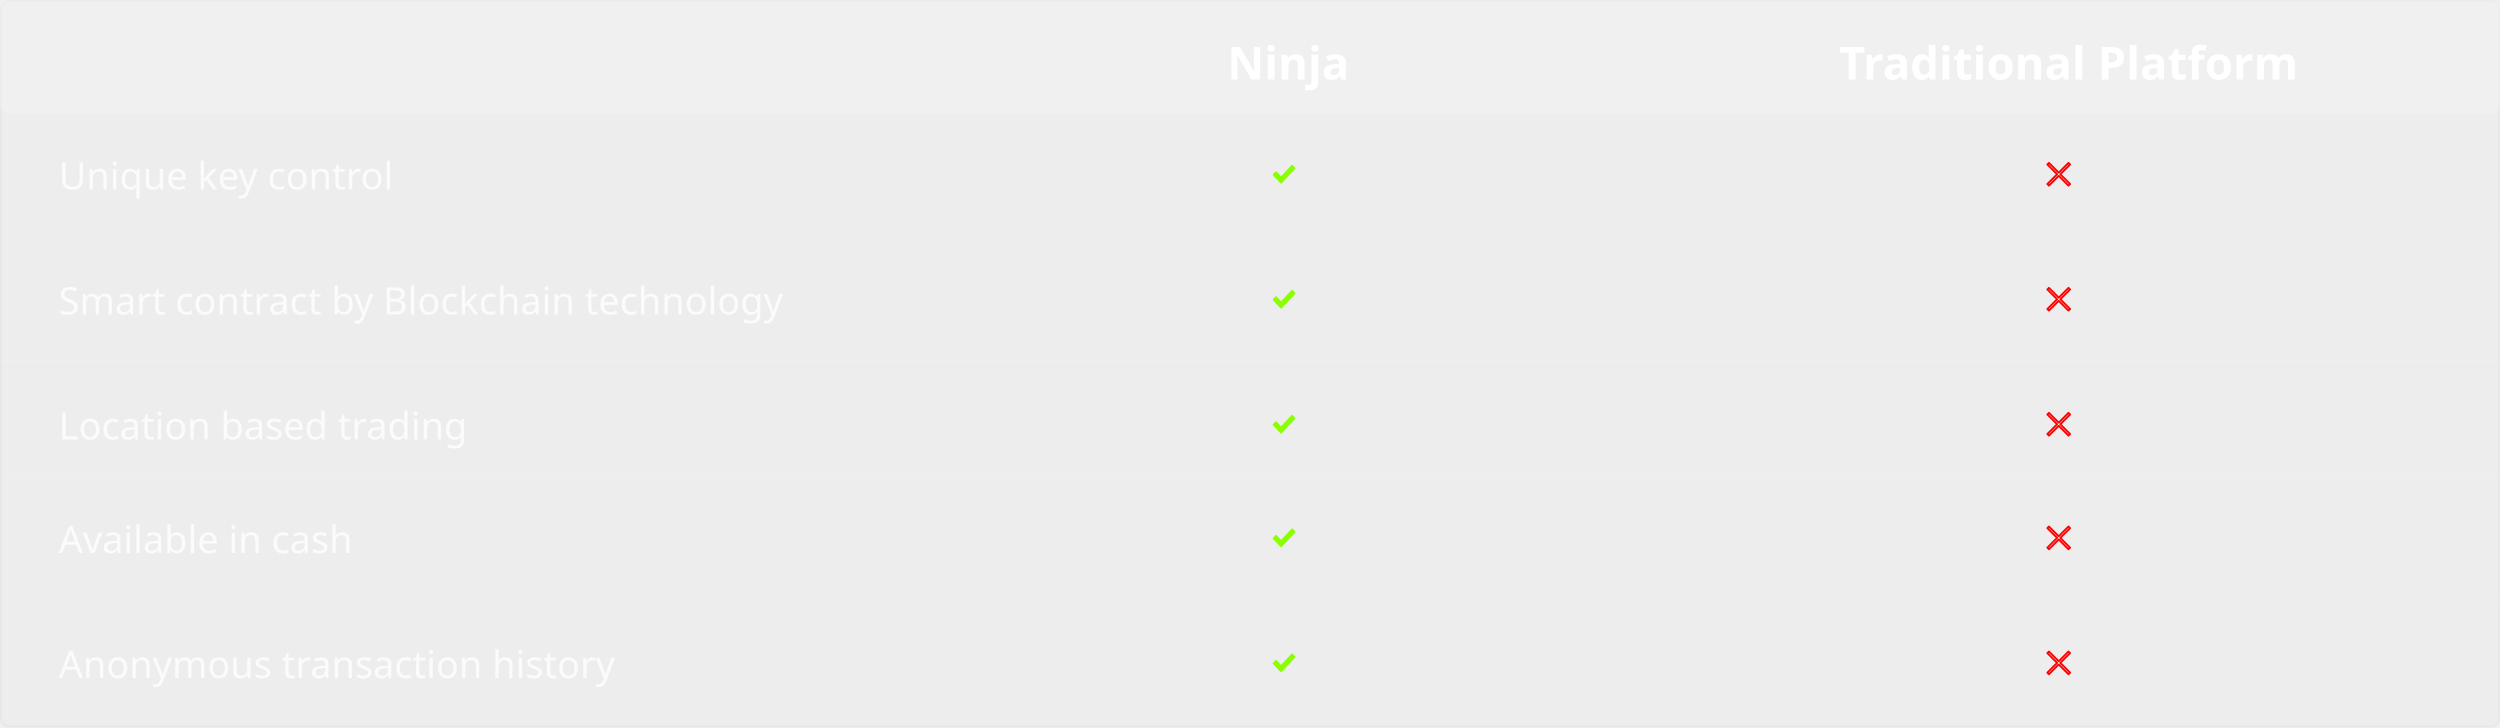
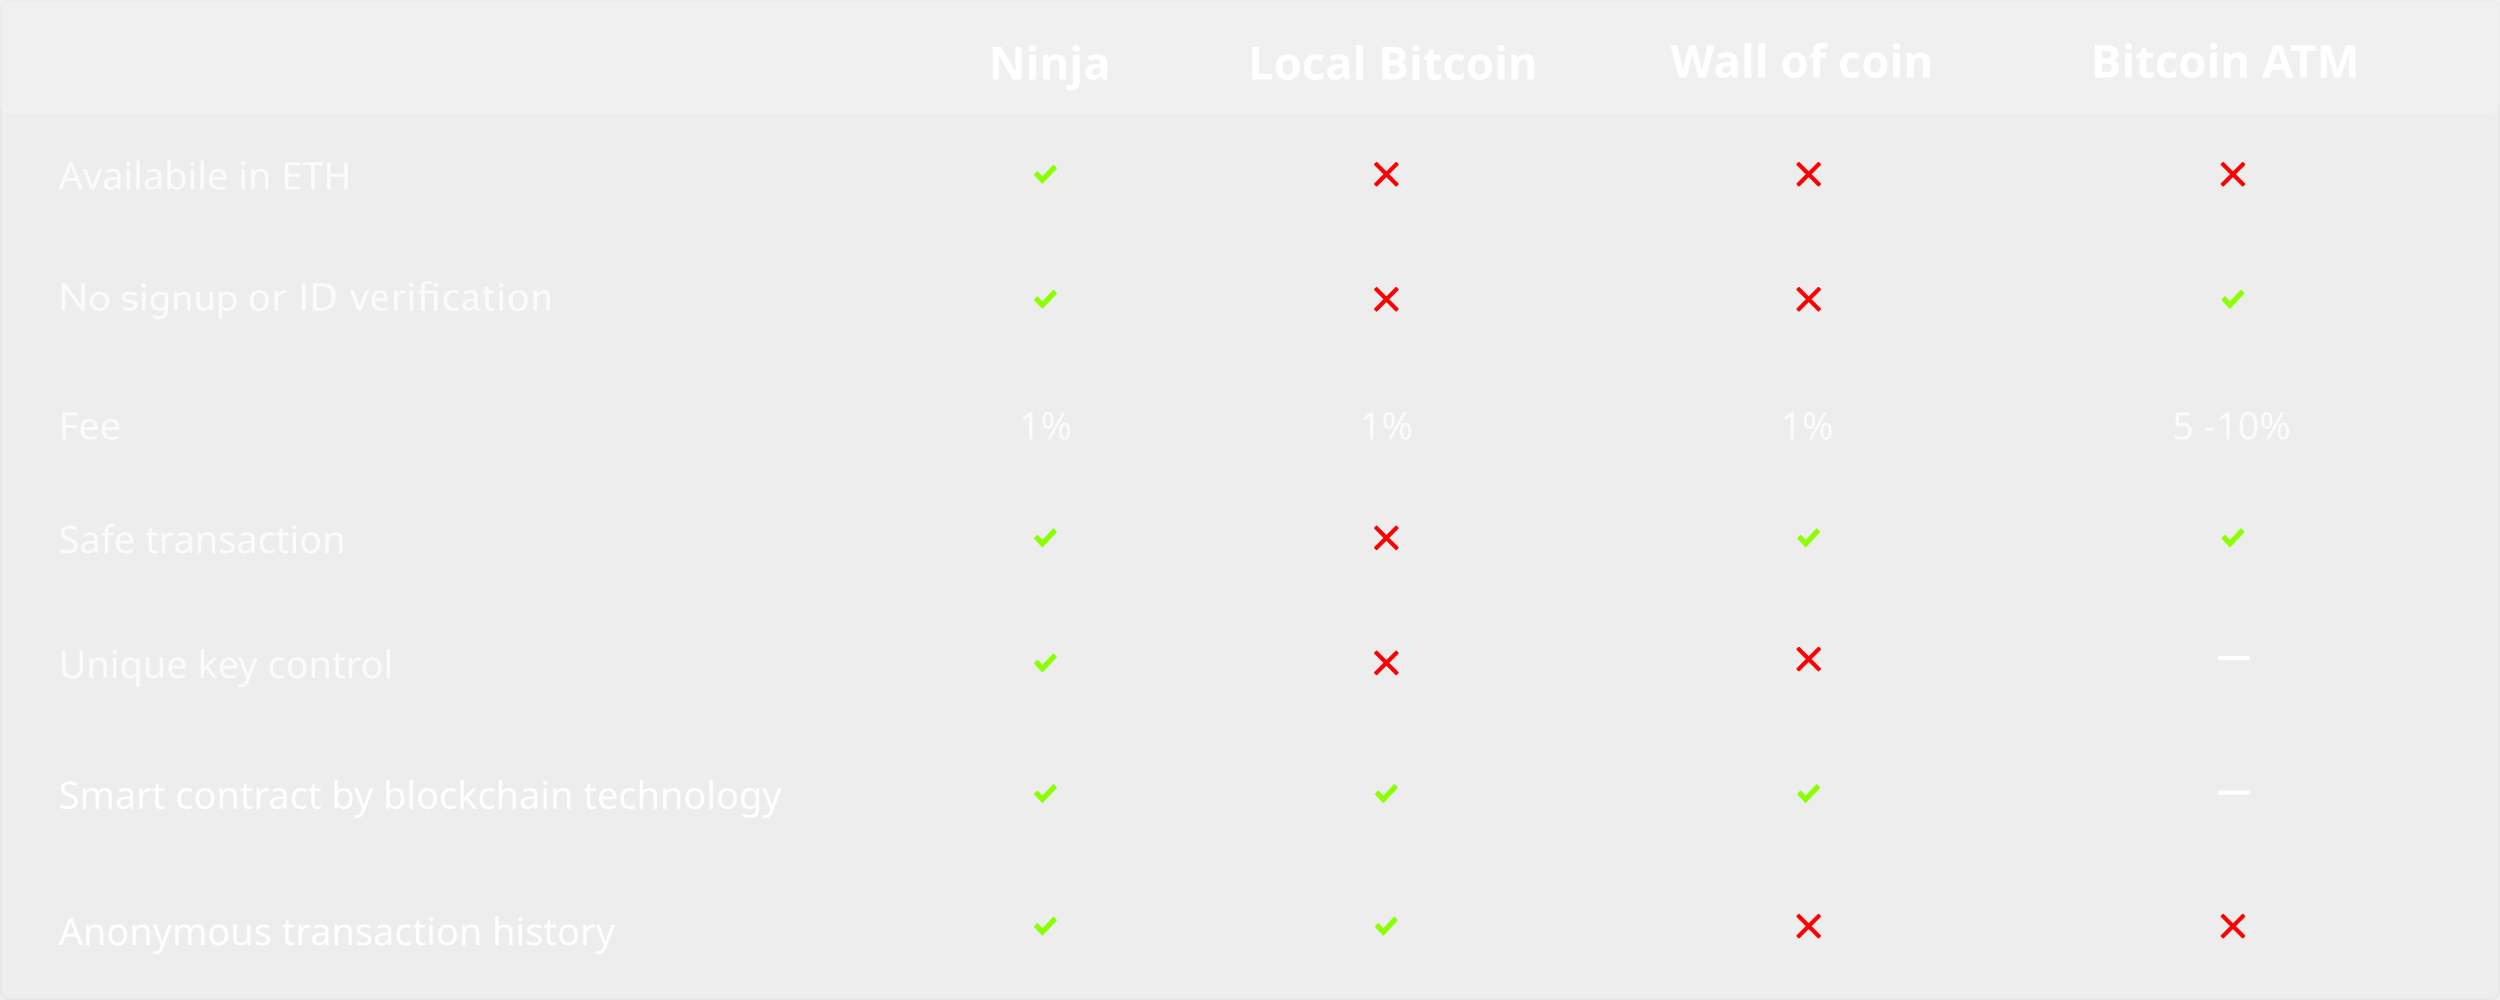
- <svg xmlns="http://www.w3.org/2000/svg" width="1320px" height="384px" viewBox="0 0 1320 384" version="1.1">
+ <svg xmlns="http://www.w3.org/2000/svg" width="1320px" height="528px" viewBox="0 0 1320 528" version="1.1">
  <defs />
  <g id="Page-1" stroke="none" stroke-width="1" fill="none" fill-rule="evenodd">
-     <g id="New-landing-page" transform="translate(-60, -1661)">
-       <g id="Group-10" transform="translate(60, 1661)">
+     <g id="New-landing-page" transform="translate(-60, -1588)">
+       <g id="Group-10" transform="translate(60, 1588)">
        <text id="Amount" font-family="AzoSans-Regular, Azo Sans" font-size="20" font-weight="normal" line-spacing="20" fill="#FFFFFF">
-           <tspan x="31" y="232">Location based trading</tspan>
+           <tspan x="31" y="232">Fee</tspan>
        </text>
        <text id="Amount" font-family="AzoSans-Regular, Azo Sans" font-size="20" font-weight="normal" line-spacing="20" fill="#FFFFFF">
-           <tspan x="31" y="292">Available in cash</tspan>
+           <tspan x="538" y="232">1%</tspan>
        </text>
        <text id="Amount" font-family="AzoSans-Regular, Azo Sans" font-size="20" font-weight="normal" line-spacing="20" fill="#FFFFFF">
-           <tspan x="31" y="358">Anonymous transaction history</tspan>
+           <tspan x="718" y="232">1%</tspan>
        </text>
-         <text id="Narrative" font-family="AzoSans-Regular, Azo Sans" font-size="20" font-weight="normal" line-spacing="20" fill="#FFFFFF">
-           <tspan x="31" y="166">Smart contract by Blockchain technology</tspan>
+         <text id="Amount" font-family="AzoSans-Regular, Azo Sans" font-size="20" font-weight="normal" line-spacing="20" fill="#FFFFFF">
+           <tspan x="940" y="232">1%</tspan>
        </text>
-         <text id="PayPal" font-family="AzoSans-Regular, Azo Sans" font-size="20" font-weight="normal" line-spacing="20" fill="#FFFFFF">
-           <tspan x="31" y="100">Unique key control</tspan>
+         <text id="Amount" font-family="AzoSans-Regular, Azo Sans" font-size="20" font-weight="normal" line-spacing="20" fill="#FFFFFF">
+           <tspan x="1147" y="232">5 -10%</tspan>
        </text>
-         <rect id="Rectangle-10" stroke="#979797" fill="#D8D8D8" opacity="0.1" x="0.5" y="0.5" width="1319" height="383" rx="4" />
+         <text id="Amount" font-family="AzoSans-Regular, Azo Sans" font-size="20" font-weight="normal" line-spacing="20" fill="#FFFFFF">
+           <tspan x="31" y="292">Safe transaction</tspan>
+         </text>
+         <text id="Amount" font-family="AzoSans-Regular, Azo Sans" font-size="20" font-weight="normal" line-spacing="20" fill="#FFFFFF">
+           <tspan x="31" y="358">Unique key control</tspan>
+         </text>
+         <path d="M34.46,164 L32.62,164 L32.62,149.52 L34.42,149.52 L40.48,157.56 C41.32,158.66 42.16,159.8 42.98,160.94 L43.02,160.92 C43,159.66 42.98,158.2 42.98,156.8 L42.98,149.52 L44.82,149.52 L44.82,164 L43.02,164 L36.96,155.96 C36.12,154.86 35.28,153.72 34.46,152.58 L34.42,152.6 C34.44,153.86 34.46,155.32 34.46,156.72 L34.46,164 Z M47.34,159.08 C47.34,156.18 49.56,153.94 52.54,153.94 C55.52,153.94 57.74,156.18 57.74,159.08 C57.74,161.98 55.52,164.22 52.54,164.22 C49.56,164.22 47.34,161.98 47.34,159.08 Z M49.14,159.08 C49.14,161.06 50.58,162.58 52.54,162.58 C54.5,162.58 55.94,161.06 55.94,159.08 C55.94,157.1 54.5,155.58 52.54,155.58 C50.58,155.58 49.14,157.1 49.14,159.08 Z M64.78,163.42 L64.78,161.54 C65.9,162.26 67.32,162.6 68.54,162.6 C69.9,162.6 70.78,162.2 70.78,161.24 C70.78,160.06 69.36,160.04 67.84,159.78 C65.96,159.46 64.48,158.9 64.48,156.96 C64.5,154.92 66.24,153.94 68.52,153.94 C69.7,153.94 71.06,154.2 72.04,154.72 L72.04,156.52 C70.94,155.88 69.58,155.56 68.44,155.56 C67.18,155.56 66.3,155.94 66.3,156.82 C66.3,157.94 67.7,157.94 69.16,158.2 C71.04,158.52 72.6,159.04 72.6,161.08 C72.6,163.36 70.56,164.22 68.46,164.22 C67.2,164.22 65.8,163.96 64.78,163.42 Z M74.68,150.78 C74.68,150.08 75.24,149.52 75.94,149.52 C76.64,149.52 77.2,150.08 77.2,150.78 C77.2,151.48 76.64,152.04 75.94,152.04 C75.24,152.04 74.68,151.48 74.68,150.78 Z M75.04,164 L75.04,154.16 L76.84,154.16 L76.84,164 L75.04,164 Z M80.66,167.88 L80.66,165.96 C81.6,166.58 82.68,166.98 83.78,166.98 C85.66,166.98 86.92,165.86 86.92,164 L86.92,163.28 L86.88,163.26 C86.2,163.72 85.24,164.02 84.2,164.02 C81.52,164.02 79.38,162 79.38,159.1 C79.38,156.32 81.28,153.94 84.48,153.94 C85.5,153.94 86.32,154.18 86.98,154.5 L88.72,154.2 L88.72,163.96 C88.72,166.84 86.8,168.62 83.78,168.62 C82.58,168.62 81.48,168.3 80.66,167.88 Z M81.2,158.98 C81.2,160.96 82.52,162.44 84.46,162.44 C85.36,162.44 86.32,162.12 86.92,161.64 L86.92,156.22 C86.3,155.84 85.34,155.54 84.44,155.54 C82.46,155.54 81.2,157.06 81.2,158.98 Z M91.9,164 L91.9,154.16 L93.7,154.16 L93.7,155.4 L93.74,155.42 C94.6,154.56 95.8,153.94 97.18,153.94 C98.26,153.94 99.18,154.32 99.8,155.02 C100.34,155.64 100.62,156.4 100.62,157.92 L100.62,164 L98.82,164 L98.82,158.26 C98.82,157.24 98.68,156.64 98.36,156.26 C97.96,155.78 97.32,155.62 96.78,155.62 C95.66,155.62 94.4,156.32 93.7,157.26 L93.7,164 L91.9,164 Z M104.5,163.12 C103.94,162.46 103.7,161.58 103.7,160.18 L103.7,154.16 L105.5,154.16 L105.5,159.84 C105.5,160.92 105.64,161.48 105.98,161.88 C106.38,162.38 106.96,162.56 107.54,162.56 C108.76,162.56 109.92,161.76 110.62,160.88 L110.62,154.16 L112.42,154.16 L112.42,164 L110.62,164 L110.62,162.76 L110.58,162.74 C109.72,163.6 108.54,164.22 107.18,164.22 C106.18,164.22 105.16,163.88 104.5,163.12 Z M117.38,163.7 L117.38,168.4 L115.58,168.4 L115.58,154.16 L117.38,154.16 L117.38,154.8 L117.42,154.82 C118.1,154.34 119.06,153.94 120.22,153.94 C122.86,153.94 124.98,156 124.98,159.04 C124.98,162.2 122.68,164.22 119.84,164.22 C118.86,164.22 118.04,163.98 117.42,163.68 L117.38,163.7 Z M117.38,161.96 C118,162.3 118.92,162.64 119.88,162.64 C121.84,162.64 123.16,161.2 123.16,159.18 C123.16,157.18 121.88,155.56 119.92,155.56 C119.04,155.56 118.08,155.88 117.38,156.46 L117.38,161.96 Z M136.814,164.244 C135.297,164.244 134.086,163.741 133.181,162.735 C132.276,161.729 131.824,160.383 131.824,158.697 C131.824,156.992 132.278,155.642 133.186,154.649 C134.094,153.657 135.327,153.16 136.883,153.16 C138.439,153.16 139.671,153.657 140.579,154.649 C141.487,155.642 141.941,156.985 141.941,158.678 C141.941,160.41 141.485,161.77 140.574,162.76 C139.663,163.749 138.409,164.244 136.814,164.244 Z M136.844,162.799 C138.881,162.799 139.9,161.425 139.9,158.678 C139.9,155.963 138.894,154.605 136.883,154.605 C134.877,154.605 133.875,155.969 133.875,158.697 C133.875,161.432 134.864,162.799 136.844,162.799 Z M144.949,164 L144.949,153.395 L146.873,153.395 L146.873,155.387 C147.635,153.902 148.741,153.16 150.193,153.16 C150.388,153.16 150.594,153.176 150.808,153.209 L150.808,155.006 C150.476,154.895 150.183,154.84 149.929,154.84 C148.712,154.84 147.693,155.562 146.873,157.008 L146.873,164 L144.949,164 Z M159.392,164 L159.392,149.547 L161.443,149.547 L161.443,164 L159.392,164 Z M165.164,164 L165.164,149.547 L169.969,149.547 C171.401,149.547 172.558,149.706 173.44,150.025 C174.322,150.344 175.086,150.885 175.73,151.646 C176.752,152.857 177.263,154.452 177.263,156.432 C177.263,158.834 176.629,160.696 175.359,162.018 C174.09,163.339 172.303,164 169.998,164 L165.164,164 Z M167.215,162.467 L169.842,162.467 C171.717,162.467 173.045,161.962 173.826,160.953 C174.666,159.879 175.086,158.437 175.086,156.627 C175.086,154.928 174.672,153.593 173.845,152.623 C173.344,152.031 172.745,151.625 172.049,151.407 C171.352,151.189 170.304,151.08 168.904,151.08 L167.215,151.08 L167.215,162.467 Z M188.728,164 L184.783,153.395 L186.707,153.395 L189.793,161.646 L193.045,153.395 L194.842,153.395 L190.652,164 L188.728,164 Z M204.656,163.658 C203.367,164.049 202.263,164.244 201.345,164.244 C199.783,164.244 198.509,163.725 197.522,162.687 C196.536,161.648 196.043,160.302 196.043,158.648 C196.043,157.04 196.477,155.722 197.346,154.693 C198.216,153.665 199.327,153.15 200.681,153.15 C201.964,153.15 202.955,153.606 203.655,154.518 C204.355,155.429 204.705,156.725 204.705,158.404 L204.695,159 L198.006,159 C198.286,161.52 199.519,162.779 201.707,162.779 C202.508,162.779 203.491,162.564 204.656,162.135 L204.656,163.658 Z M198.094,157.555 L202.771,157.555 C202.771,155.582 202.036,154.596 200.564,154.596 C199.086,154.596 198.263,155.582 198.094,157.555 Z M208.025,164 L208.025,153.395 L209.949,153.395 L209.949,155.387 C210.711,153.902 211.817,153.16 213.269,153.16 C213.465,153.16 213.67,153.176 213.885,153.209 L213.885,155.006 C213.552,154.895 213.26,154.84 213.006,154.84 C211.788,154.84 210.769,155.562 209.949,157.008 L209.949,164 L208.025,164 Z M216.209,164 L216.209,153.395 L218.133,153.395 L218.133,164 L216.209,164 Z M216.209,151.471 L216.209,149.547 L218.133,149.547 L218.133,151.471 L216.209,151.471 Z M222.351,164 L222.351,154.84 L220.847,154.84 L220.847,153.395 L222.351,153.395 L222.351,152.125 C222.351,149.599 223.504,148.336 225.808,148.336 C226.453,148.336 227.185,148.443 228.006,148.658 L228.006,150.182 C227.14,149.915 226.446,149.781 225.926,149.781 C225.294,149.781 224.863,149.933 224.632,150.235 C224.4,150.538 224.285,151.1 224.285,151.92 L224.285,153.395 L231.023,153.395 L231.023,164 L229.099,164 L229.099,154.84 L224.285,154.84 L224.285,164 L222.351,164 Z M229.099,151.471 L229.099,149.547 L231.023,149.547 L231.023,151.471 L229.099,151.471 Z M239.021,164.244 C237.589,164.244 236.401,163.714 235.457,162.652 C234.513,161.591 234.041,160.253 234.041,158.639 C234.041,156.913 234.508,155.569 235.442,154.605 C236.376,153.642 237.68,153.16 239.353,153.16 C240.18,153.16 241.105,153.274 242.127,153.502 L242.127,155.113 C241.039,154.794 240.154,154.635 239.47,154.635 C238.487,154.635 237.698,155.004 237.102,155.743 C236.507,156.482 236.209,157.467 236.209,158.697 C236.209,159.889 236.515,160.852 237.127,161.588 C237.739,162.324 238.539,162.691 239.529,162.691 C240.408,162.691 241.313,162.467 242.244,162.018 L242.244,163.678 C241,164.055 239.926,164.244 239.021,164.244 Z M250.594,162.652 C249.441,163.714 248.331,164.244 247.263,164.244 C246.385,164.244 245.655,163.969 245.076,163.419 C244.497,162.869 244.207,162.174 244.207,161.334 C244.207,160.175 244.693,159.285 245.667,158.663 C246.64,158.041 248.035,157.73 249.851,157.73 L250.31,157.73 L250.31,156.451 C250.31,155.221 249.679,154.605 248.416,154.605 C247.4,154.605 246.303,154.918 245.125,155.543 L245.125,153.951 C246.42,153.424 247.635,153.16 248.767,153.16 C249.952,153.16 250.826,153.427 251.389,153.961 C251.953,154.495 252.234,155.325 252.234,156.451 L252.234,161.256 C252.234,162.356 252.573,162.906 253.25,162.906 C253.334,162.906 253.458,162.893 253.621,162.867 L253.758,163.932 C253.321,164.14 252.84,164.244 252.312,164.244 C251.414,164.244 250.841,163.714 250.594,162.652 Z M250.31,161.607 L250.31,158.863 L249.666,158.844 C248.611,158.844 247.758,159.044 247.107,159.444 C246.456,159.845 246.131,160.37 246.131,161.021 C246.131,161.484 246.293,161.874 246.619,162.193 C246.944,162.512 247.342,162.672 247.81,162.672 C248.611,162.672 249.444,162.317 250.31,161.607 Z M259.353,164.244 C258.377,164.244 257.615,163.964 257.068,163.404 C256.521,162.844 256.248,162.066 256.248,161.07 L256.248,154.84 L254.92,154.84 L254.92,153.395 L256.248,153.395 L256.248,151.471 L258.172,151.285 L258.172,153.395 L260.945,153.395 L260.945,154.84 L258.172,154.84 L258.172,160.719 C258.172,162.105 258.771,162.799 259.969,162.799 C260.222,162.799 260.532,162.757 260.896,162.672 L260.896,164 C260.304,164.163 259.789,164.244 259.353,164.244 Z M263.65,164 L263.65,153.395 L265.574,153.395 L265.574,164 L263.65,164 Z M263.65,151.471 L263.65,149.547 L265.574,149.547 L265.574,151.471 L263.65,151.471 Z M273.582,164.244 C272.065,164.244 270.854,163.741 269.949,162.735 C269.044,161.729 268.592,160.383 268.592,158.697 C268.592,156.992 269.046,155.642 269.954,154.649 C270.862,153.657 272.094,153.16 273.65,153.16 C275.206,153.16 276.438,153.657 277.346,154.649 C278.255,155.642 278.709,156.985 278.709,158.678 C278.709,160.41 278.253,161.77 277.342,162.76 C276.43,163.749 275.177,164.244 273.582,164.244 Z M273.611,162.799 C275.649,162.799 276.668,161.425 276.668,158.678 C276.668,155.963 275.662,154.605 273.65,154.605 C271.645,154.605 270.642,155.969 270.642,158.697 C270.642,161.432 271.632,162.799 273.611,162.799 Z M281.717,164 L281.717,153.395 L283.64,153.395 L283.64,155.387 C284.656,153.902 285.899,153.16 287.371,153.16 C288.289,153.16 289.021,153.451 289.568,154.034 C290.115,154.617 290.388,155.4 290.388,156.383 L290.388,164 L288.465,164 L288.465,157.008 C288.465,156.22 288.349,155.659 288.118,155.323 C287.887,154.988 287.504,154.82 286.97,154.82 C285.792,154.82 284.682,155.592 283.64,157.135 L283.64,164 L281.717,164 Z" id="Narrative" fill="#FFFFFF" />
+         <g id="payment_type_paypal" transform="translate(31, 80)" fill="#FFFFFF" font-family="AzoSans-Regular, Azo Sans" font-size="20" font-weight="normal" line-spacing="20">
+           <text id="PayPal">
+             <tspan x="0" y="20">Availabile in ETH</tspan>
+           </text>
+         </g>
+         <rect id="Rectangle-10" stroke="#979797" fill="#D8D8D8" opacity="0.1" x="0.5" y="0.5" width="1319" height="527" rx="4" />
        <rect id="Rectangle-231-Copy-26" fill="#F7F7F7" opacity="0.1" x="0" y="124" width="1320" height="2" />
        <rect id="Rectangle-231-Copy-26" fill="#F7F7F7" opacity="0.28" x="0" y="0" width="1320" height="60" rx="4" />
        <rect id="Rectangle-231-Copy-26" fill="#F7F7F7" opacity="0.1" x="0" y="190" width="1320" height="2" />
        <rect id="Rectangle-231-Copy-26" fill="#F7F7F7" opacity="0.1" x="0" y="250" width="1320" height="2" />
        <rect id="Rectangle-231-Copy-26" fill="#F7F7F7" opacity="0.1" x="0" y="316" width="1320" height="2" />
-         <rect id="Rectangle-231-Copy-26" opacity="0.1" x="0" y="382" width="1320" height="2" />
-         <path d="M683.869,280.552 L682.533,279.127 C682.375,278.958 682.119,278.958 681.961,279.127 L676.395,285.063 L674.027,282.538 C673.869,282.37 673.613,282.37 673.455,282.538 L672.119,283.964 C671.96,284.132 671.96,284.406 672.119,284.575 L676.108,288.83 C676.187,288.915 676.291,288.957 676.395,288.957 C676.498,288.957 676.602,288.915 676.681,288.83 L683.869,281.163 C683.945,281.082 683.988,280.972 683.988,280.857 C683.988,280.743 683.945,280.633 683.869,280.552 L683.869,280.552 Z" id="Shape" fill="#89FF00" />
-         <path d="M683.869,346.552 L682.533,345.127 C682.375,344.958 682.119,344.958 681.961,345.127 L676.395,351.063 L674.027,348.538 C673.869,348.37 673.613,348.37 673.455,348.538 L672.119,349.964 C671.96,350.132 671.96,350.406 672.119,350.575 L676.108,354.83 C676.187,354.915 676.291,354.957 676.395,354.957 C676.498,354.957 676.602,354.915 676.681,354.83 L683.869,347.163 C683.945,347.082 683.988,346.972 683.988,346.857 C683.988,346.743 683.945,346.633 683.869,346.552 L683.869,346.552 Z" id="Shape" fill="#89FF00" />
-         <path d="M683.869,88.552 L682.533,87.127 C682.375,86.958 682.119,86.958 681.961,87.127 L676.395,93.063 L674.027,90.538 C673.869,90.37 673.613,90.37 673.455,90.538 L672.119,91.964 C671.96,92.132 671.96,92.406 672.119,92.575 L676.108,96.83 C676.187,96.915 676.291,96.957 676.395,96.957 C676.498,96.957 676.602,96.915 676.681,96.83 L683.869,89.163 C683.945,89.082 683.988,88.972 683.988,88.857 C683.988,88.743 683.945,88.633 683.869,88.552 L683.869,88.552 Z" id="Shape" fill="#89FF00" />
-         <path d="M683.869,154.552 L682.533,153.127 C682.375,152.958 682.119,152.958 681.961,153.127 L676.395,159.063 L674.027,156.538 C673.869,156.37 673.613,156.37 673.455,156.538 L672.119,157.964 C671.96,158.132 671.96,158.406 672.119,158.575 L676.108,162.83 C676.187,162.915 676.291,162.957 676.395,162.957 C676.498,162.957 676.602,162.915 676.681,162.83 L683.869,155.163 C683.945,155.082 683.988,154.972 683.988,154.857 C683.988,154.743 683.945,154.633 683.869,154.552 L683.869,154.552 Z" id="Shape" fill="#89FF00" />
-         <path d="M683.869,220.552 L682.533,219.127 C682.375,218.958 682.119,218.958 681.961,219.127 L676.395,225.063 L674.027,222.538 C673.869,222.37 673.613,222.37 673.455,222.538 L672.119,223.964 C671.96,224.132 671.96,224.406 672.119,224.575 L676.108,228.83 C676.187,228.915 676.291,228.957 676.395,228.957 C676.498,228.957 676.602,228.915 676.681,228.83 L683.869,221.163 C683.945,221.082 683.988,220.972 683.988,220.857 C683.988,220.743 683.945,220.633 683.869,220.552 L683.869,220.552 Z" id="Shape" fill="#89FF00" />
+         <rect id="Rectangle-231-Copy-26" fill="#F7F7F7" opacity="0.1" x="0" y="382" width="1320" height="2" />
+         <g id="checked21-copy-7" transform="translate(546, 279)" fill="#89FF00">
+           <path d="M11.869,1.552 L10.533,0.127 C10.375,-0.042 10.119,-0.042 9.961,0.127 L4.395,6.063 L2.027,3.538 C1.869,3.37 1.613,3.37 1.455,3.538 L0.119,4.964 C-0.04,5.132 -0.04,5.406 0.119,5.575 L4.108,9.83 C4.187,9.915 4.291,9.957 4.395,9.957 C4.498,9.957 4.602,9.915 4.681,9.83 L11.869,2.163 C11.945,2.082 11.988,1.972 11.988,1.857 C11.988,1.743 11.945,1.633 11.869,1.552 L11.869,1.552 Z" id="Shape" />
+           <path d="M11.869,67.552 L10.533,66.127 C10.375,65.958 10.119,65.958 9.961,66.127 L4.395,72.063 L2.027,69.538 C1.869,69.37 1.613,69.37 1.455,69.538 L0.119,70.964 C-0.04,71.132 -0.04,71.406 0.119,71.575 L4.108,75.83 C4.187,75.915 4.291,75.957 4.395,75.957 C4.498,75.957 4.602,75.915 4.681,75.83 L11.869,68.163 C11.945,68.082 11.988,67.972 11.988,67.857 C11.988,67.743 11.945,67.633 11.869,67.552 L11.869,67.552 Z" id="Shape" />
+         </g>
+         <g id="checked21-copy-8" transform="translate(546, 87)" fill="#89FF00">
+           <path d="M11.869,1.552 L10.533,0.127 C10.375,-0.042 10.119,-0.042 9.961,0.127 L4.395,6.063 L2.027,3.538 C1.869,3.37 1.613,3.37 1.455,3.538 L0.119,4.964 C-0.04,5.132 -0.04,5.406 0.119,5.575 L4.108,9.83 C4.187,9.915 4.291,9.957 4.395,9.957 C4.498,9.957 4.602,9.915 4.681,9.83 L11.869,2.163 C11.945,2.082 11.988,1.972 11.988,1.857 C11.988,1.743 11.945,1.633 11.869,1.552 L11.869,1.552 Z" id="Shape" />
+         </g>
+         <g id="checked21-copy-8" transform="translate(546, 153)" fill="#89FF00">
+           <path d="M11.869,1.552 L10.533,0.127 C10.375,-0.042 10.119,-0.042 9.961,0.127 L4.395,6.063 L2.027,3.538 C1.869,3.37 1.613,3.37 1.455,3.538 L0.119,4.964 C-0.04,5.132 -0.04,5.406 0.119,5.575 L4.108,9.83 C4.187,9.915 4.291,9.957 4.395,9.957 C4.498,9.957 4.602,9.915 4.681,9.83 L11.869,2.163 C11.945,2.082 11.988,1.972 11.988,1.857 C11.988,1.743 11.945,1.633 11.869,1.552 L11.869,1.552 Z" id="Shape" />
+           <path d="M638.869,1.552 L637.533,0.127 C637.375,-0.042 637.119,-0.042 636.961,0.127 L631.395,6.063 L629.027,3.538 C628.869,3.37 628.613,3.37 628.455,3.538 L627.119,4.964 C626.96,5.132 626.96,5.406 627.119,5.575 L631.108,9.83 C631.187,9.915 631.291,9.957 631.395,9.957 C631.498,9.957 631.602,9.915 631.681,9.83 L638.869,2.163 C638.945,2.082 638.988,1.972 638.988,1.857 C638.988,1.743 638.945,1.633 638.869,1.552 L638.869,1.552 Z" id="Shape" />
+         </g>
        <text id="Ninja" font-family="AzoSans-Bold, Azo Sans" font-size="24" font-weight="bold" line-spacing="24" fill="#FFFFFF">
-           <tspan x="648" y="42">Ninja</tspan>
+           <tspan x="522" y="42">Ninja</tspan>
        </text>
-         <text id="Traditional-Platform" font-family="AzoSans-Bold, Azo Sans" font-size="24" font-weight="bold" line-spacing="24" fill="#FFFFFF">
-           <tspan x="971" y="42">Traditional Platform</tspan>
+         <text id="Local-Bitcoin" font-family="AzoSans-Bold, Azo Sans" font-size="24" font-weight="bold" line-spacing="24" fill="#FFFFFF">
+           <tspan x="659" y="42">Local Bitcoin</tspan>
        </text>
-         <polygon id="Shape" stroke="#FF0000" fill="#FFFFFF" fill-rule="nonzero" stroke-linecap="round" stroke-linejoin="round" points="1081.844 278 1081 278.844 1086.156 284 1081 289.156 1081.844 290 1087 284.844 1092.156 290 1093 289.156 1087.844 284 1093 278.844 1092.156 278 1087 283.156" />
-         <polygon id="Shape" stroke="#FF0000" fill="#FFFFFF" fill-rule="nonzero" stroke-linecap="round" stroke-linejoin="round" points="1081.844 86 1081 86.844 1086.156 92 1081 97.156 1081.844 98 1087 92.844 1092.156 98 1093 97.156 1087.844 92 1093 86.844 1092.156 86 1087 91.156" />
-         <polygon id="Shape" stroke="#FF0000" fill="#FFFFFF" fill-rule="nonzero" stroke-linecap="round" stroke-linejoin="round" points="1081.844 218 1081 218.844 1086.156 224 1081 229.156 1081.844 230 1087 224.844 1092.156 230 1093 229.156 1087.844 224 1093 218.844 1092.156 218 1087 223.156" />
-         <polygon id="Shape" stroke="#FF0000" fill="#FFFFFF" fill-rule="nonzero" stroke-linecap="round" stroke-linejoin="round" points="1081.844 344 1081 344.844 1086.156 350 1081 355.156 1081.844 356 1087 350.844 1092.156 356 1093 355.156 1087.844 350 1093 344.844 1092.156 344 1087 349.156" />
-         <polygon id="Shape" stroke="#FF0000" fill="#FFFFFF" fill-rule="nonzero" stroke-linecap="round" stroke-linejoin="round" points="1081.844 152 1081 152.844 1086.156 158 1081 163.156 1081.844 164 1087 158.844 1092.156 164 1093 163.156 1087.844 158 1093 152.844 1092.156 152 1087 157.156" />
+         <text id="Wall-of-coin" font-family="LucidaGrande-Bold, Lucida Grande" font-size="24" font-weight="bold" line-spacing="24" fill="#FFFFFF">
+           <tspan x="882" y="41">Wall of coin</tspan>
+         </text>
+         <text id="Bitcoin-ATM" font-family="LucidaGrande-Bold, Lucida Grande" font-size="24" font-weight="bold" line-spacing="24" fill="#FFFFFF">
+           <tspan x="1104" y="41">Bitcoin ATM</tspan>
+         </text>
+         <polygon id="Shape" stroke="#FF0000" fill="#FF0000" fill-rule="nonzero" stroke-linecap="round" stroke-linejoin="round" points="1173.844 86 1173 86.844 1178.156 92 1173 97.156 1173.844 98 1179 92.844 1184.156 98 1185 97.156 1179.844 92 1185 86.844 1184.156 86 1179 91.156" />
+         <text id="Amount" font-family="AzoSans-Regular, Azo Sans" font-size="20" font-weight="normal" line-spacing="20" fill="#FFFFFF">
+           <tspan x="31" y="427">Smart contract by blockchain technology</tspan>
+         </text>
+         <text id="Amount" font-family="AzoSans-Regular, Azo Sans" font-size="20" font-weight="normal" line-spacing="20" fill="#FFFFFF">
+           <tspan x="31" y="499">Anonymous transaction history</tspan>
+         </text>
+         <rect id="Rectangle-231-Copy-26" fill="#F7F7F7" opacity="0.1" x="0" y="451" width="1320" height="2" />
+         <path d="M557.869,415.552 L556.533,414.127 C556.375,413.958 556.119,413.958 555.961,414.127 L550.395,420.063 L548.027,417.538 C547.869,417.37 547.613,417.37 547.455,417.538 L546.119,418.964 C545.96,419.132 545.96,419.406 546.119,419.575 L550.108,423.83 C550.187,423.915 550.291,423.957 550.395,423.957 C550.498,423.957 550.602,423.915 550.681,423.83 L557.869,416.163 C557.945,416.082 557.988,415.972 557.988,415.857 C557.988,415.743 557.945,415.633 557.869,415.552 L557.869,415.552 Z" id="Shape" fill="#89FF00" />
+         <path d="M960.869,280.552 L959.533,279.127 C959.375,278.958 959.119,278.958 958.961,279.127 L953.395,285.063 L951.027,282.538 C950.869,282.37 950.613,282.37 950.455,282.538 L949.119,283.964 C948.96,284.132 948.96,284.406 949.119,284.575 L953.108,288.83 C953.187,288.915 953.291,288.957 953.395,288.957 C953.498,288.957 953.602,288.915 953.681,288.83 L960.869,281.163 C960.945,281.082 960.988,280.972 960.988,280.857 C960.988,280.743 960.945,280.633 960.869,280.552 L960.869,280.552 Z" id="Shape" fill="#89FF00" />
+         <path d="M1184.869,280.552 L1183.533,279.127 C1183.375,278.958 1183.119,278.958 1182.96,279.127 L1177.395,285.063 L1175.027,282.538 C1174.869,282.37 1174.613,282.37 1174.455,282.538 L1173.119,283.964 C1172.96,284.132 1172.96,284.406 1173.119,284.575 L1177.108,288.83 C1177.187,288.915 1177.291,288.957 1177.395,288.957 C1177.498,288.957 1177.602,288.915 1177.681,288.83 L1184.869,281.163 C1184.945,281.082 1184.988,280.972 1184.988,280.857 C1184.988,280.743 1184.945,280.633 1184.869,280.552 L1184.869,280.552 Z" id="Shape" fill="#89FF00" />
+         <path d="M960.869,415.552 L959.533,414.127 C959.375,413.958 959.119,413.958 958.961,414.127 L953.395,420.063 L951.027,417.538 C950.869,417.37 950.613,417.37 950.455,417.538 L949.119,418.964 C948.96,419.132 948.96,419.406 949.119,419.575 L953.108,423.83 C953.187,423.915 953.291,423.957 953.395,423.957 C953.498,423.957 953.602,423.915 953.681,423.83 L960.869,416.163 C960.945,416.082 960.988,415.972 960.988,415.857 C960.988,415.743 960.945,415.633 960.869,415.552 L960.869,415.552 Z" id="Shape" fill="#89FF00" />
+         <polygon id="Shape" stroke="#FFFFFF" fill="#FFFFFF" fill-rule="nonzero" stroke-linecap="round" stroke-linejoin="round" transform="translate(1179.485, 418.4853) rotate(-45) translate(-1179.485, -418.4853) " points="1174.329 412.485 1173.485 413.329 1178.641 418.485 1179.485 419.329 1184.641 424.485 1185.485 423.641 1180.329 418.485 1179.485 417.641" />
+         <polygon id="Shape" stroke="#FFFFFF" fill="#FFFFFF" fill-rule="nonzero" stroke-linecap="round" stroke-linejoin="round" transform="translate(1179.485, 347.4853) rotate(-45) translate(-1179.485, -347.4853) " points="1174.329 341.485 1173.485 342.329 1178.641 347.485 1179.485 348.329 1184.641 353.485 1185.485 352.641 1180.329 347.485 1179.485 346.641" />
+         <path d="M557.869,485.552 L556.533,484.127 C556.375,483.958 556.119,483.958 555.961,484.127 L550.395,490.063 L548.027,487.538 C547.869,487.37 547.613,487.37 547.455,487.538 L546.119,488.964 C545.96,489.132 545.96,489.406 546.119,489.575 L550.108,493.83 C550.187,493.915 550.291,493.957 550.395,493.957 C550.498,493.957 550.602,493.915 550.681,493.83 L557.869,486.163 C557.945,486.082 557.988,485.972 557.988,485.857 C557.988,485.743 557.945,485.633 557.869,485.552 L557.869,485.552 Z" id="Shape" fill="#89FF00" />
+         <path d="M737.869,415.552 L736.533,414.127 C736.375,413.958 736.119,413.958 735.961,414.127 L730.395,420.063 L728.027,417.538 C727.869,417.37 727.613,417.37 727.455,417.538 L726.119,418.964 C725.96,419.132 725.96,419.406 726.119,419.575 L730.108,423.83 C730.187,423.915 730.291,423.957 730.395,423.957 C730.498,423.957 730.602,423.915 730.681,423.83 L737.869,416.163 C737.945,416.082 737.988,415.972 737.988,415.857 C737.988,415.743 737.945,415.633 737.869,415.552 L737.869,415.552 Z" id="Shape" fill="#89FF00" />
+         <path d="M737.869,485.552 L736.533,484.127 C736.375,483.958 736.119,483.958 735.961,484.127 L730.395,490.063 L728.027,487.538 C727.869,487.37 727.613,487.37 727.455,487.538 L726.119,488.964 C725.96,489.132 725.96,489.406 726.119,489.575 L730.108,493.83 C730.187,493.915 730.291,493.957 730.395,493.957 C730.498,493.957 730.602,493.915 730.681,493.83 L737.869,486.163 C737.945,486.082 737.988,485.972 737.988,485.857 C737.988,485.743 737.945,485.633 737.869,485.552 L737.869,485.552 Z" id="Shape" fill="#89FF00" />
+         <polygon id="Shape" stroke="#FF0000" fill="#FF0000" fill-rule="nonzero" stroke-linecap="round" stroke-linejoin="round" points="1173.844 483 1173 483.844 1178.156 489 1173 494.156 1173.844 495 1179 489.844 1184.156 495 1185 494.156 1179.844 489 1185 483.844 1184.156 483 1179 488.156" />
+         <polygon id="Shape" stroke="#FF0000" fill="#FF0000" fill-rule="nonzero" stroke-linecap="round" stroke-linejoin="round" points="949.844 86 949 86.844 954.156 92 949 97.156 949.844 98 955 92.844 960.156 98 961 97.156 955.844 92 961 86.844 960.156 86 955 91.156" />
+         <polygon id="Shape" stroke="#FF0000" fill="#FF0000" fill-rule="nonzero" stroke-linecap="round" stroke-linejoin="round" points="949.844 342 949 342.844 954.156 348 949 353.156 949.844 354 955 348.844 960.156 354 961 353.156 955.844 348 961 342.844 960.156 342 955 347.156" />
+         <polygon id="Shape" stroke="#FF0000" fill="#FF0000" fill-rule="nonzero" stroke-linecap="round" stroke-linejoin="round" points="949.844 483 949 483.844 954.156 489 949 494.156 949.844 495 955 489.844 960.156 495 961 494.156 955.844 489 961 483.844 960.156 483 955 488.156" />
+         <polygon id="Shape" stroke="#FF0000" fill="#FF0000" fill-rule="nonzero" stroke-linecap="round" stroke-linejoin="round" points="949.844 152 949 152.844 954.156 158 949 163.156 949.844 164 955 158.844 960.156 164 961 163.156 955.844 158 961 152.844 960.156 152 955 157.156" />
+         <polygon id="Shape" stroke="#FF0000" fill="#FF0000" fill-rule="nonzero" stroke-linecap="round" stroke-linejoin="round" points="726.844 278 726 278.844 731.156 284 726 289.156 726.844 290 732 284.844 737.156 290 738 289.156 732.844 284 738 278.844 737.156 278 732 283.156" />
+         <polygon id="Shape" stroke="#FF0000" fill="#FF0000" fill-rule="nonzero" stroke-linecap="round" stroke-linejoin="round" points="726.844 86 726 86.844 731.156 92 726 97.156 726.844 98 732 92.844 737.156 98 738 97.156 732.844 92 738 86.844 737.156 86 732 91.156" />
+         <polygon id="Shape" stroke="#FF0000" fill="#FF0000" fill-rule="nonzero" stroke-linecap="round" stroke-linejoin="round" points="726.844 344 726 344.844 731.156 350 726 355.156 726.844 356 732 350.844 737.156 356 738 355.156 732.844 350 738 344.844 737.156 344 732 349.156" />
+         <polygon id="Shape" stroke="#FF0000" fill="#FF0000" fill-rule="nonzero" stroke-linecap="round" stroke-linejoin="round" points="726.844 152 726 152.844 731.156 158 726 163.156 726.844 164 732 158.844 737.156 164 738 163.156 732.844 158 738 152.844 737.156 152 732 157.156" />
      </g>
    </g>
  </g>
</svg>
